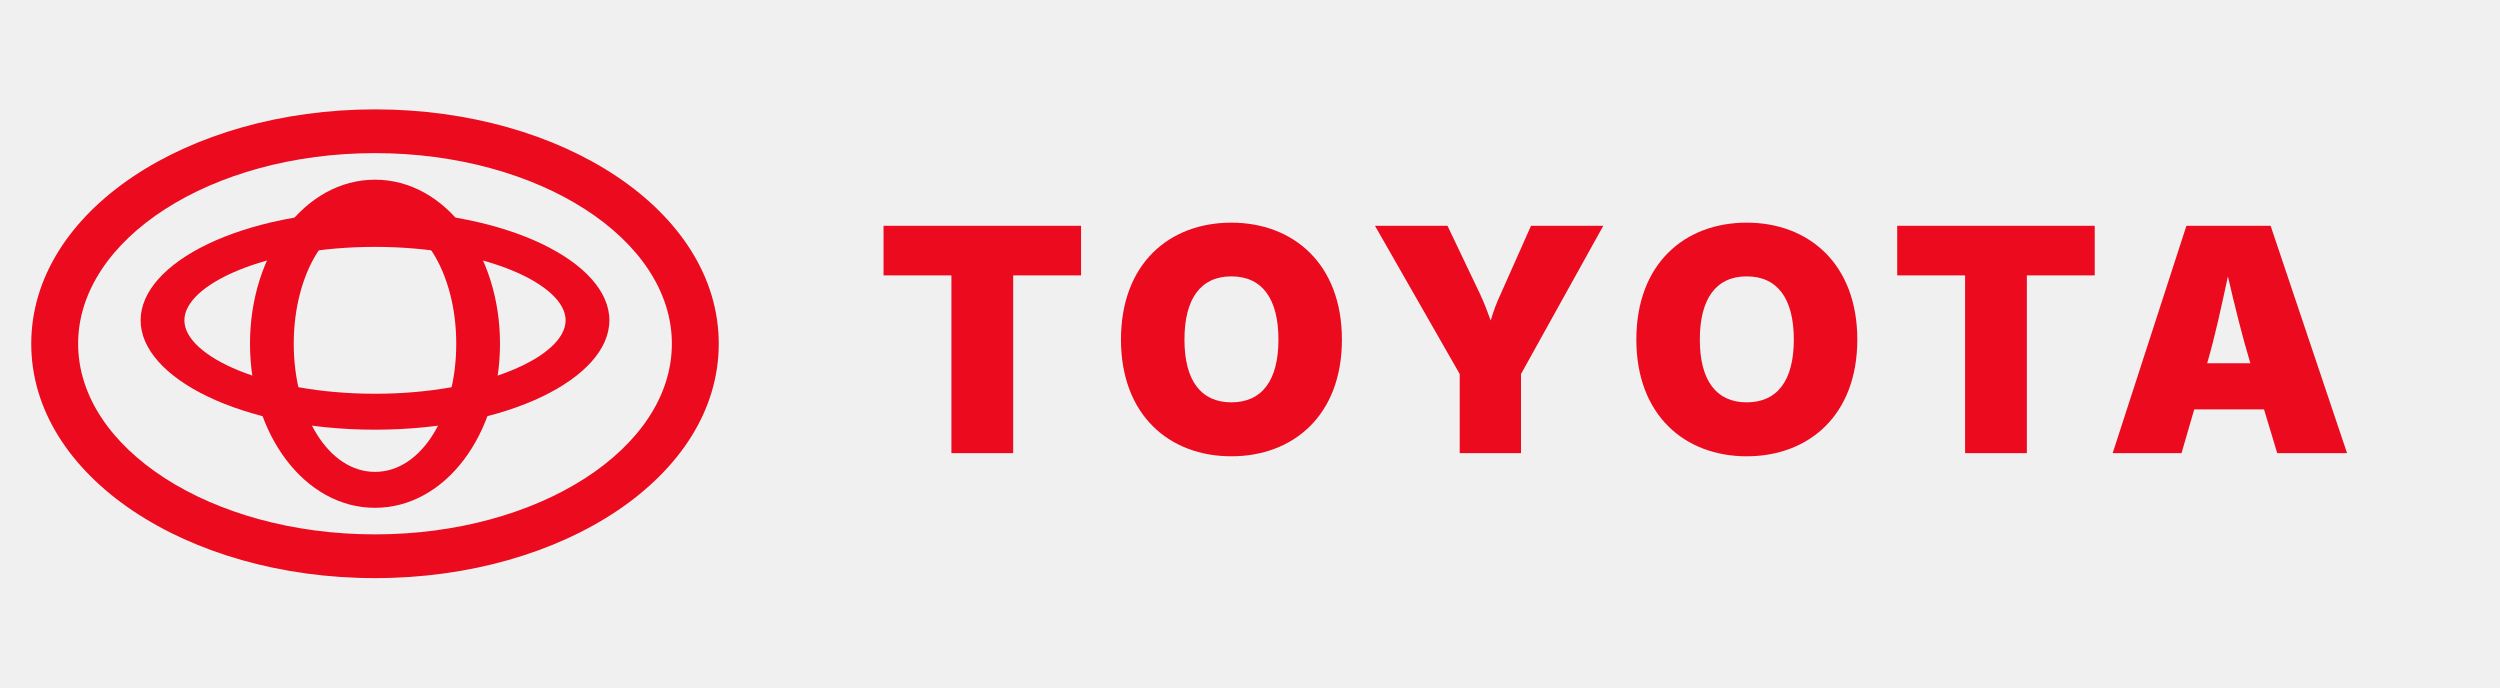
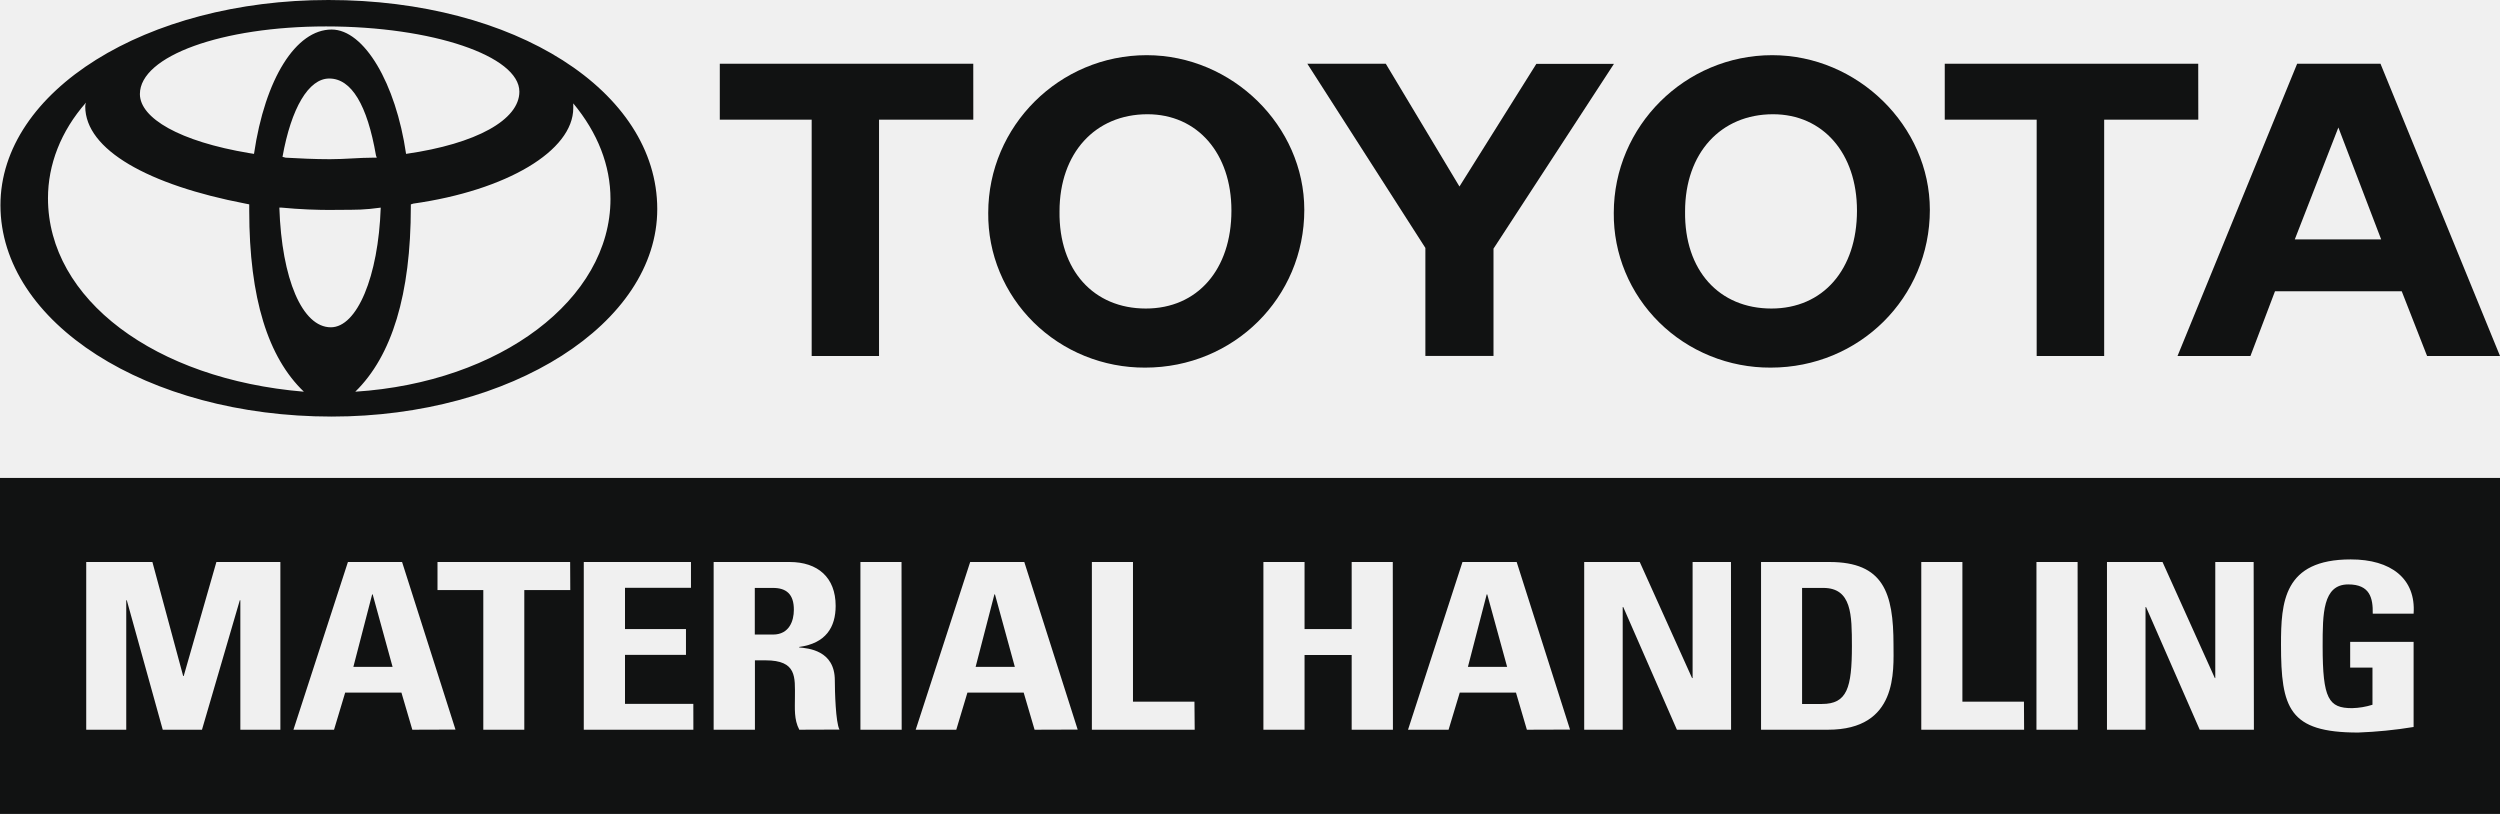
- <svg xmlns="http://www.w3.org/2000/svg" viewBox="0 0 160 44" fill="none">
-   <g fill="#EB0A1E">
-     <path fill-rule="evenodd" clip-rule="evenodd" d="M24 7C12 7 2 13.5 2 22C2 30.5 12 37 24 37C36 37 46 30.5 46 22C46 13.5 36 7 24 7ZM24 9.8C13.5 9.8 5 15.3 5 22C5 28.7 13.5 34.2 24 34.2C34.5 34.2 43 28.7 43 22C43 15.3 34.5 9.8 24 9.8Z" />
-     <path fill-rule="evenodd" clip-rule="evenodd" d="M24 11.5C19.5 11.5 16 16.2 16 22C16 27.8 19.5 32.5 24 32.5C28.5 32.5 32 27.8 32 22C32 16.2 28.5 11.5 24 11.5ZM24 13.8C21 13.8 18.8 17.5 18.8 22C18.8 26.5 21 30.2 24 30.2C27 30.2 29.2 26.5 29.2 22C29.2 17.5 27 13.8 24 13.8Z" />
-     <path fill-rule="evenodd" clip-rule="evenodd" d="M24 13.5C15.5 13.5 9 16.8 9 20.5C9 24.2 15.5 27.5 24 27.5C32.5 27.5 39 24.2 39 20.5C39 16.8 32.5 13.5 24 13.5ZM24 15.8C17 15.8 11.8 18.2 11.8 20.5C11.8 22.8 17 25.2 24 25.2C31 25.2 36.2 22.8 36.2 20.5C36.2 18.2 31 15.8 24 15.8Z" />
+ <svg xmlns="http://www.w3.org/2000/svg" width="172" height="56" viewBox="0 0 172 56" fill="none">
+   <mask id="mask0_5376_2558" style="mask-type:luminance" maskUnits="userSpaceOnUse" x="0" y="0" width="172" height="56">
+     <path d="M172 0H0V56H172V0Z" fill="white" />
+   </mask>
+   <g mask="url(#mask0_5376_2558)">
+     <path d="M22.816 28.66C10.114 28.66 0.031 22.192 0.031 14.117C0.031 6.257 10.06 0 22.596 0C35.408 0 45.219 6.257 45.219 14.384C45.219 22.244 35.188 28.66 22.816 28.66ZM35.733 6.308C35.733 3.85 29.739 1.818 22.434 1.818C15.289 1.818 9.625 3.85 9.625 6.47C9.625 8.127 12.351 9.732 17.147 10.534L17.475 10.587C18.237 5.402 20.363 2.032 22.816 2.032C25.05 2.032 27.231 5.723 27.938 10.587C32.79 9.891 35.733 8.235 35.733 6.308ZM42.001 13.69C42.001 11.391 41.13 9.144 39.441 7.112V7.433C39.441 10.374 34.861 13.1 28.43 14.009L28.265 14.063V14.224C28.265 20.266 26.959 24.491 24.443 26.949C34.424 26.307 42.001 20.587 42.001 13.69ZM3.301 13.636C3.301 20.587 10.659 26.094 20.907 26.949C18.454 24.606 17.147 20.533 17.147 14.489V14.06L16.873 14.006C10.224 12.727 5.865 10.311 5.865 7.325C5.865 7.234 5.883 7.143 5.917 7.058C4.173 9.038 3.301 11.337 3.301 13.636ZM25.867 10.695C25.267 7.22 24.178 5.402 22.651 5.402C21.235 5.402 20.036 7.433 19.436 10.791L19.653 10.848C20.58 10.899 21.617 10.953 22.706 10.953C23.743 10.953 24.723 10.848 25.649 10.848H25.922L25.867 10.695ZM23.034 14.445C21.814 14.454 20.595 14.401 19.381 14.285H19.219C19.381 19.206 20.8 22.518 22.761 22.518C24.56 22.518 26.032 19.042 26.194 14.285C25.05 14.438 24.67 14.438 23.034 14.438V14.445Z" fill="#111212" />
+     <path d="M66.963 8.234H60.477V24.491H55.843V8.234H49.522V4.384H66.961L66.963 8.234Z" fill="#111212" />
+     <path d="M78.783 25.292C77.36 25.298 75.949 25.026 74.633 24.493C73.318 23.959 72.123 23.175 71.119 22.185C70.115 21.195 69.321 20.019 68.784 18.726C68.247 17.433 67.977 16.047 67.99 14.651C67.99 8.664 72.895 3.796 78.891 3.796C84.777 3.796 89.736 8.664 89.736 14.438C89.736 20.479 84.887 25.292 78.783 25.292ZM78.946 7.86C75.348 7.86 72.895 10.534 72.895 14.543C72.84 18.609 75.25 21.227 78.833 21.227C82.376 21.227 84.722 18.555 84.722 14.489C84.724 10.545 82.379 7.86 78.946 7.86Z" fill="#111212" />
+     <path d="M102.753 17.107V24.486H98.066V17.057L89.944 4.384H95.341L100.41 12.832L105.699 4.396H111.038L102.753 17.107Z" fill="#111212" />
+     <path d="M121.819 25.292C120.396 25.298 118.985 25.026 117.67 24.492C116.355 23.958 115.16 23.174 114.156 22.184C113.153 21.194 112.359 20.018 111.822 18.725C111.285 17.432 111.015 16.047 111.028 14.651C111.028 8.671 115.933 3.796 121.929 3.796C127.806 3.796 132.774 8.671 132.774 14.438C132.774 20.479 127.925 25.292 121.819 25.292ZM121.984 7.86C118.386 7.86 115.933 10.534 115.933 14.543C115.878 18.609 118.279 21.227 121.874 21.227C125.419 21.227 127.76 18.555 127.76 14.489C127.76 10.545 125.417 7.86 121.984 7.86Z" fill="#111212" />
+     <path d="M151.243 8.234H144.767V24.491H140.123V8.234H133.799V4.384H151.238L151.243 8.234Z" fill="#111212" />
+     <path d="M172 24.491H166.983L165.239 20.038H156.52L154.831 24.491H149.814L158.044 4.384H163.777L172 24.491ZM157.882 16.469H163.823L160.88 8.771L157.882 16.469Z" fill="#111212" />
+     <path d="M0 32.88V56.007H172V32.88H0ZM19.29 50.205H16.536V41.3H16.498L13.896 50.205H11.197L8.724 41.3H8.686V50.205H5.932V38.666H10.485L12.601 46.507H12.64L14.888 38.666H19.29V50.205ZM28.368 50.205L27.618 47.65H23.748L22.981 50.205H20.189L23.937 38.666H27.663L31.337 50.195L28.368 50.205ZM39.235 40.597H36.072V50.205H33.251V40.597H30.1V38.666H39.226L39.235 40.597ZM47.704 50.205H40.164V38.666H47.539V40.44H43V43.28H47.195V45.054H43V48.424H47.701L47.704 50.205ZM54.992 50.205C54.617 49.502 54.691 48.721 54.691 47.969C54.691 46.596 54.842 45.431 52.668 45.431H51.939V50.205H49.099V38.666H54.326C56.256 38.666 57.493 39.72 57.493 41.684C57.493 43.153 56.817 44.262 54.983 44.51V44.543C55.601 44.606 57.436 44.735 57.436 46.811C57.436 47.545 57.493 49.717 57.756 50.195L54.992 50.205ZM62.035 50.205H59.197V38.666H62.025L62.035 50.205ZM71.179 50.205L70.429 47.65H66.559L65.792 50.205H63L66.748 38.666H70.472L74.144 50.195L71.179 50.205ZM82.195 50.205H75.121V38.666H77.949V48.274H82.178L82.195 50.205ZM95.833 50.205H92.995V45.063H89.753V50.205H86.922V38.666H89.753V43.28H92.995V38.666H95.823L95.833 50.205ZM105.049 50.205L104.299 47.65H100.431L99.662 50.205H96.872L100.618 38.666H104.347L108.018 50.195L105.049 50.205ZM119.098 50.205H115.371L111.681 41.768H111.642V50.205H108.993V38.666H112.815L116.413 46.65H116.451V38.666H119.091L119.098 50.205ZM125.77 50.205H121.16V38.666H125.871C129.581 38.666 130.273 40.775 130.273 44.367C130.273 46.148 130.593 50.205 125.761 50.205H125.77ZM139.258 50.205H132.184V38.666H135.013V48.274H139.248L139.258 50.205ZM142.949 50.205H140.108V38.666H142.939L142.949 50.205ZM155.068 50.205H151.341L147.65 41.768H147.612V50.205H144.96V38.666H148.782L152.38 46.65H152.411V38.666H155.051L155.068 50.205ZM166.056 42.221H163.245C163.264 41.15 163.058 40.208 161.561 40.208C159.798 40.208 159.798 42.237 159.798 44.473C159.798 48.081 160.211 48.721 161.821 48.721C162.298 48.709 162.771 48.631 163.226 48.487V45.933H161.692V44.159H166.056V50.017C164.792 50.225 163.515 50.352 162.234 50.399C157.476 50.399 156.933 48.724 156.933 44.346C156.933 41.44 157.101 38.488 161.728 38.488C164.501 38.483 166.224 39.809 166.056 42.221Z" fill="#111212" />
+     <path d="M53.184 40.449H51.93V43.657H53.184C54.309 43.657 54.617 42.699 54.617 41.965C54.627 40.864 54.082 40.449 53.184 40.449Z" fill="#111212" />
+     <path d="M125.441 40.449H123.983V48.433H125.352C127.077 48.433 127.411 47.332 127.411 44.449C127.407 42.317 127.407 40.449 125.441 40.449Z" fill="#111212" />
+     <path d="M68.415 40.895L67.123 45.879H69.82L68.454 40.895H68.415Z" fill="#111212" />
+     <path d="M102.285 40.895L100.993 45.879H103.69L102.323 40.895H102.285Z" fill="#111212" />
+     <path d="M25.604 40.895L24.312 45.879H27.009L25.64 40.895H25.604Z" fill="#111212" />
  </g>
-   <text x="56" y="29" fill="#EB0A1E" font-family="system-ui, -apple-system, sans-serif" font-weight="900" font-size="20" letter-spacing="2">TOYOTA</text>
</svg>
